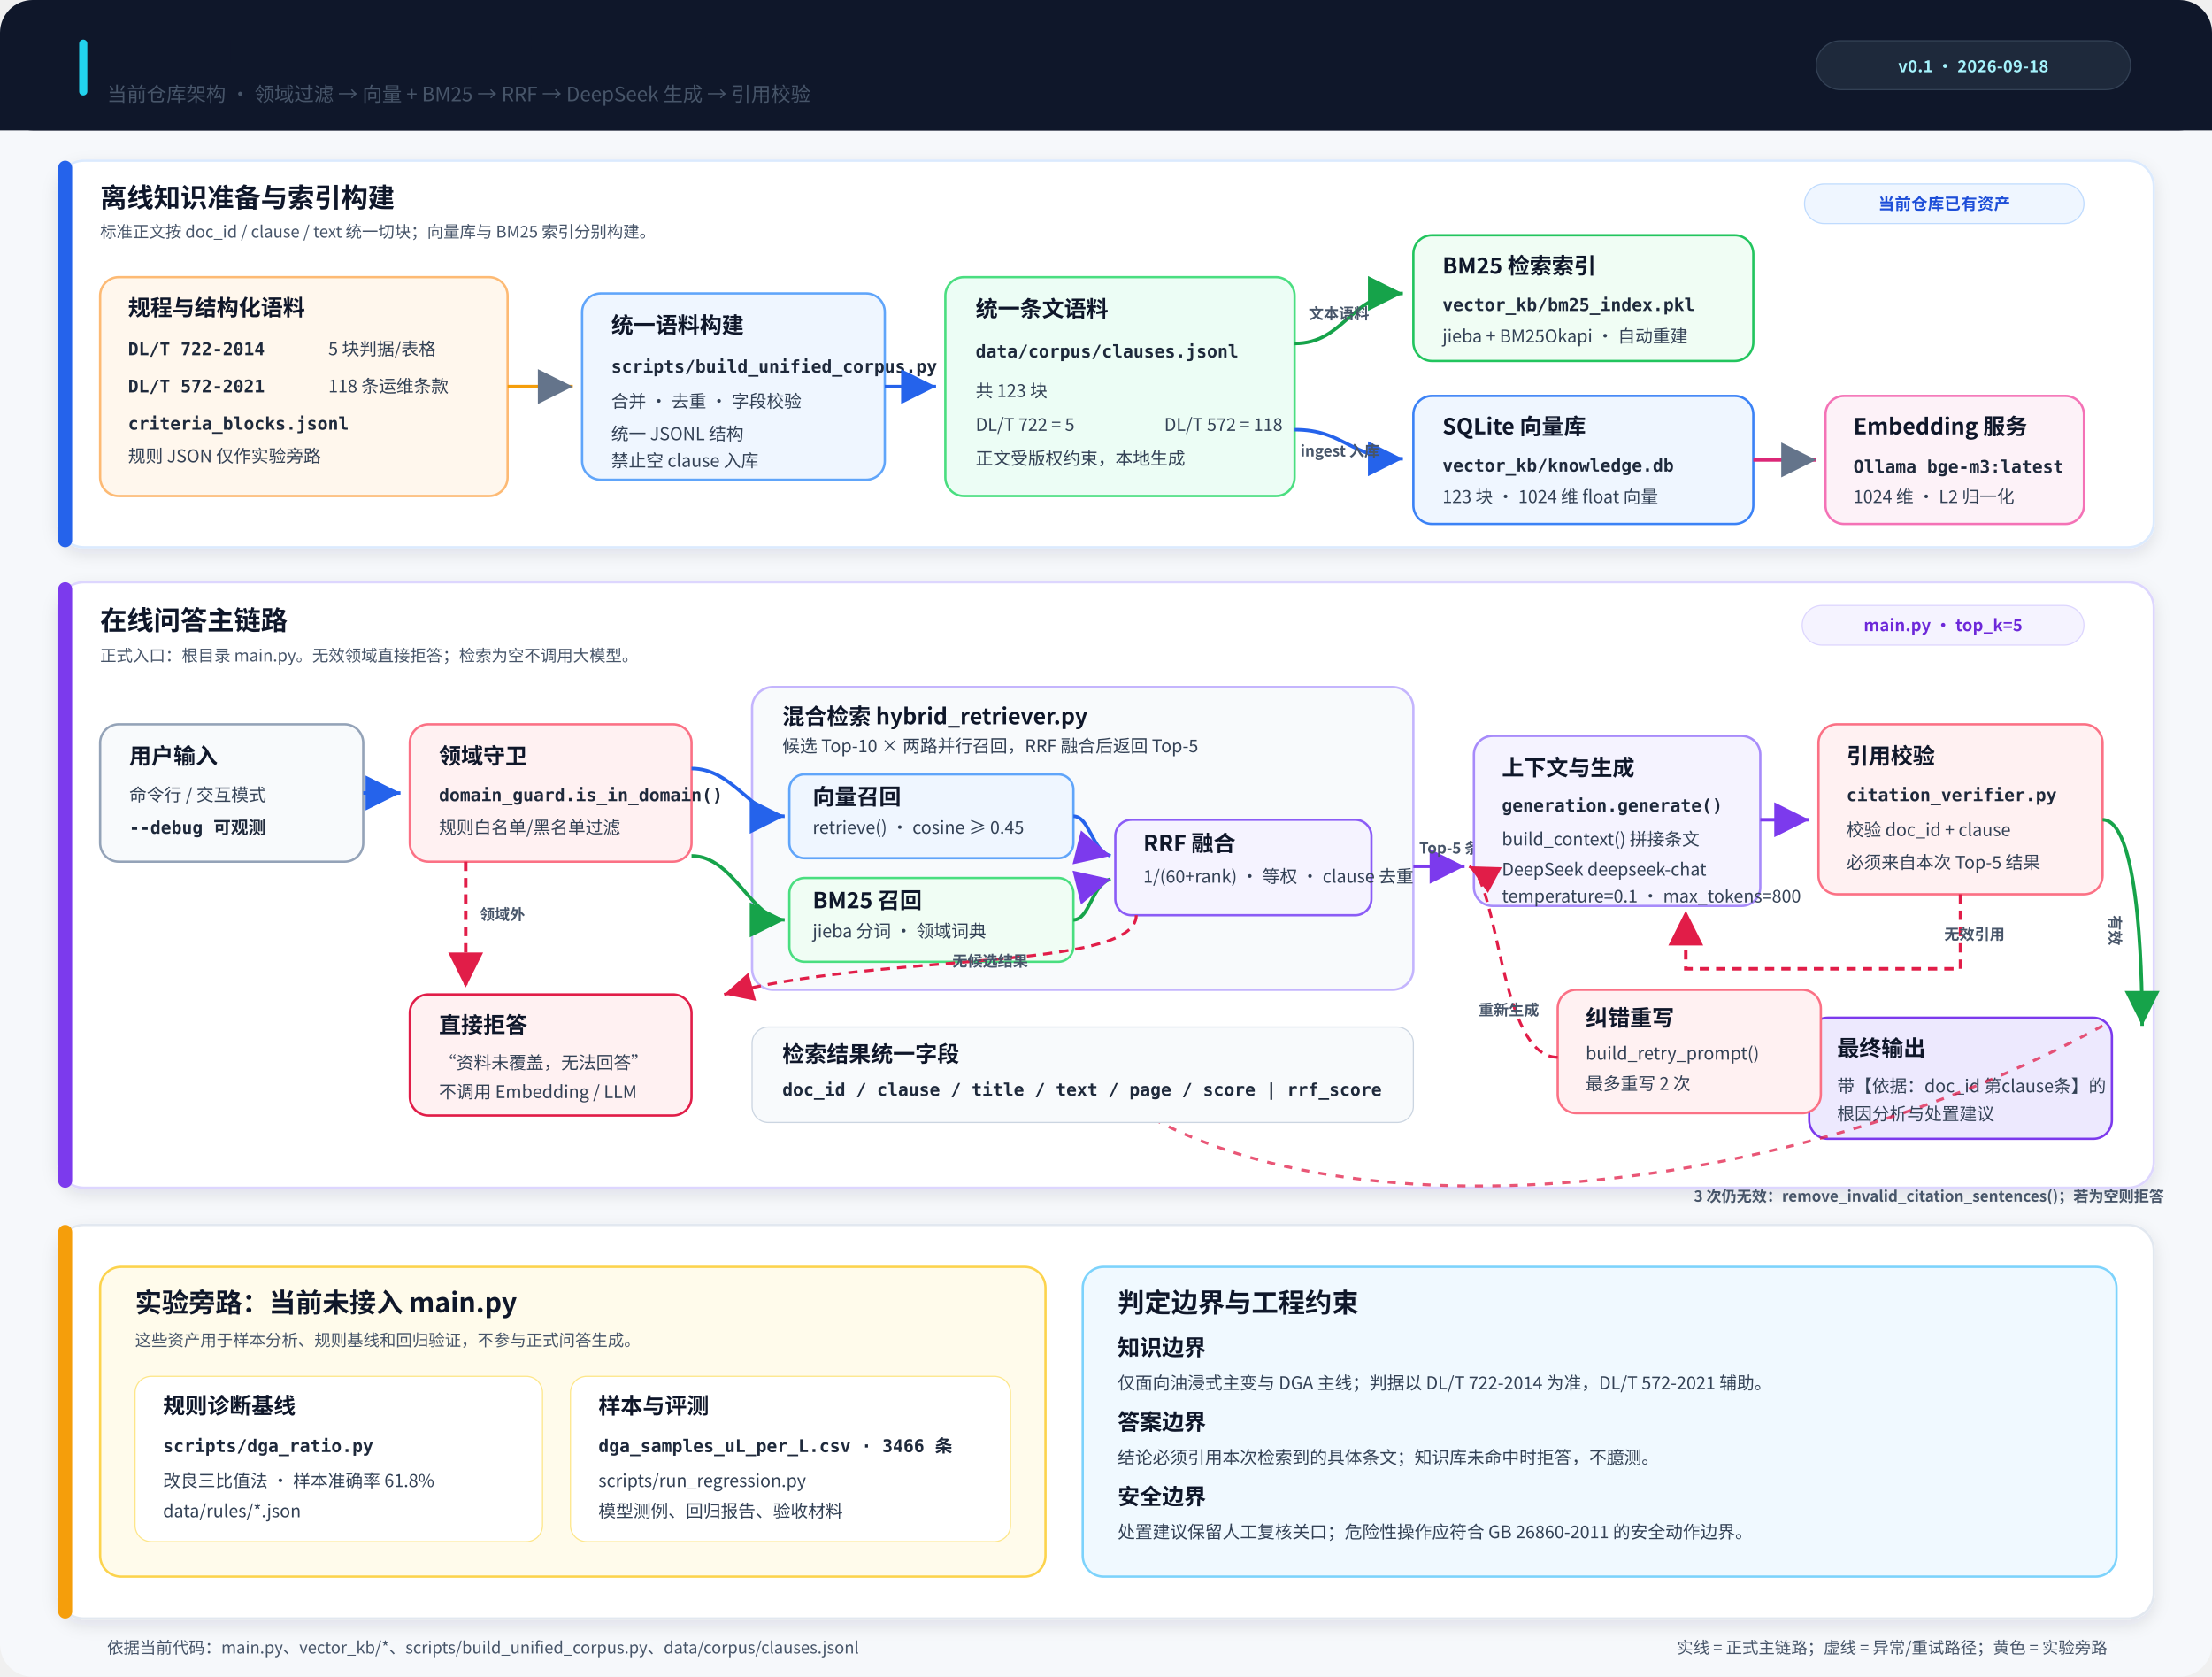
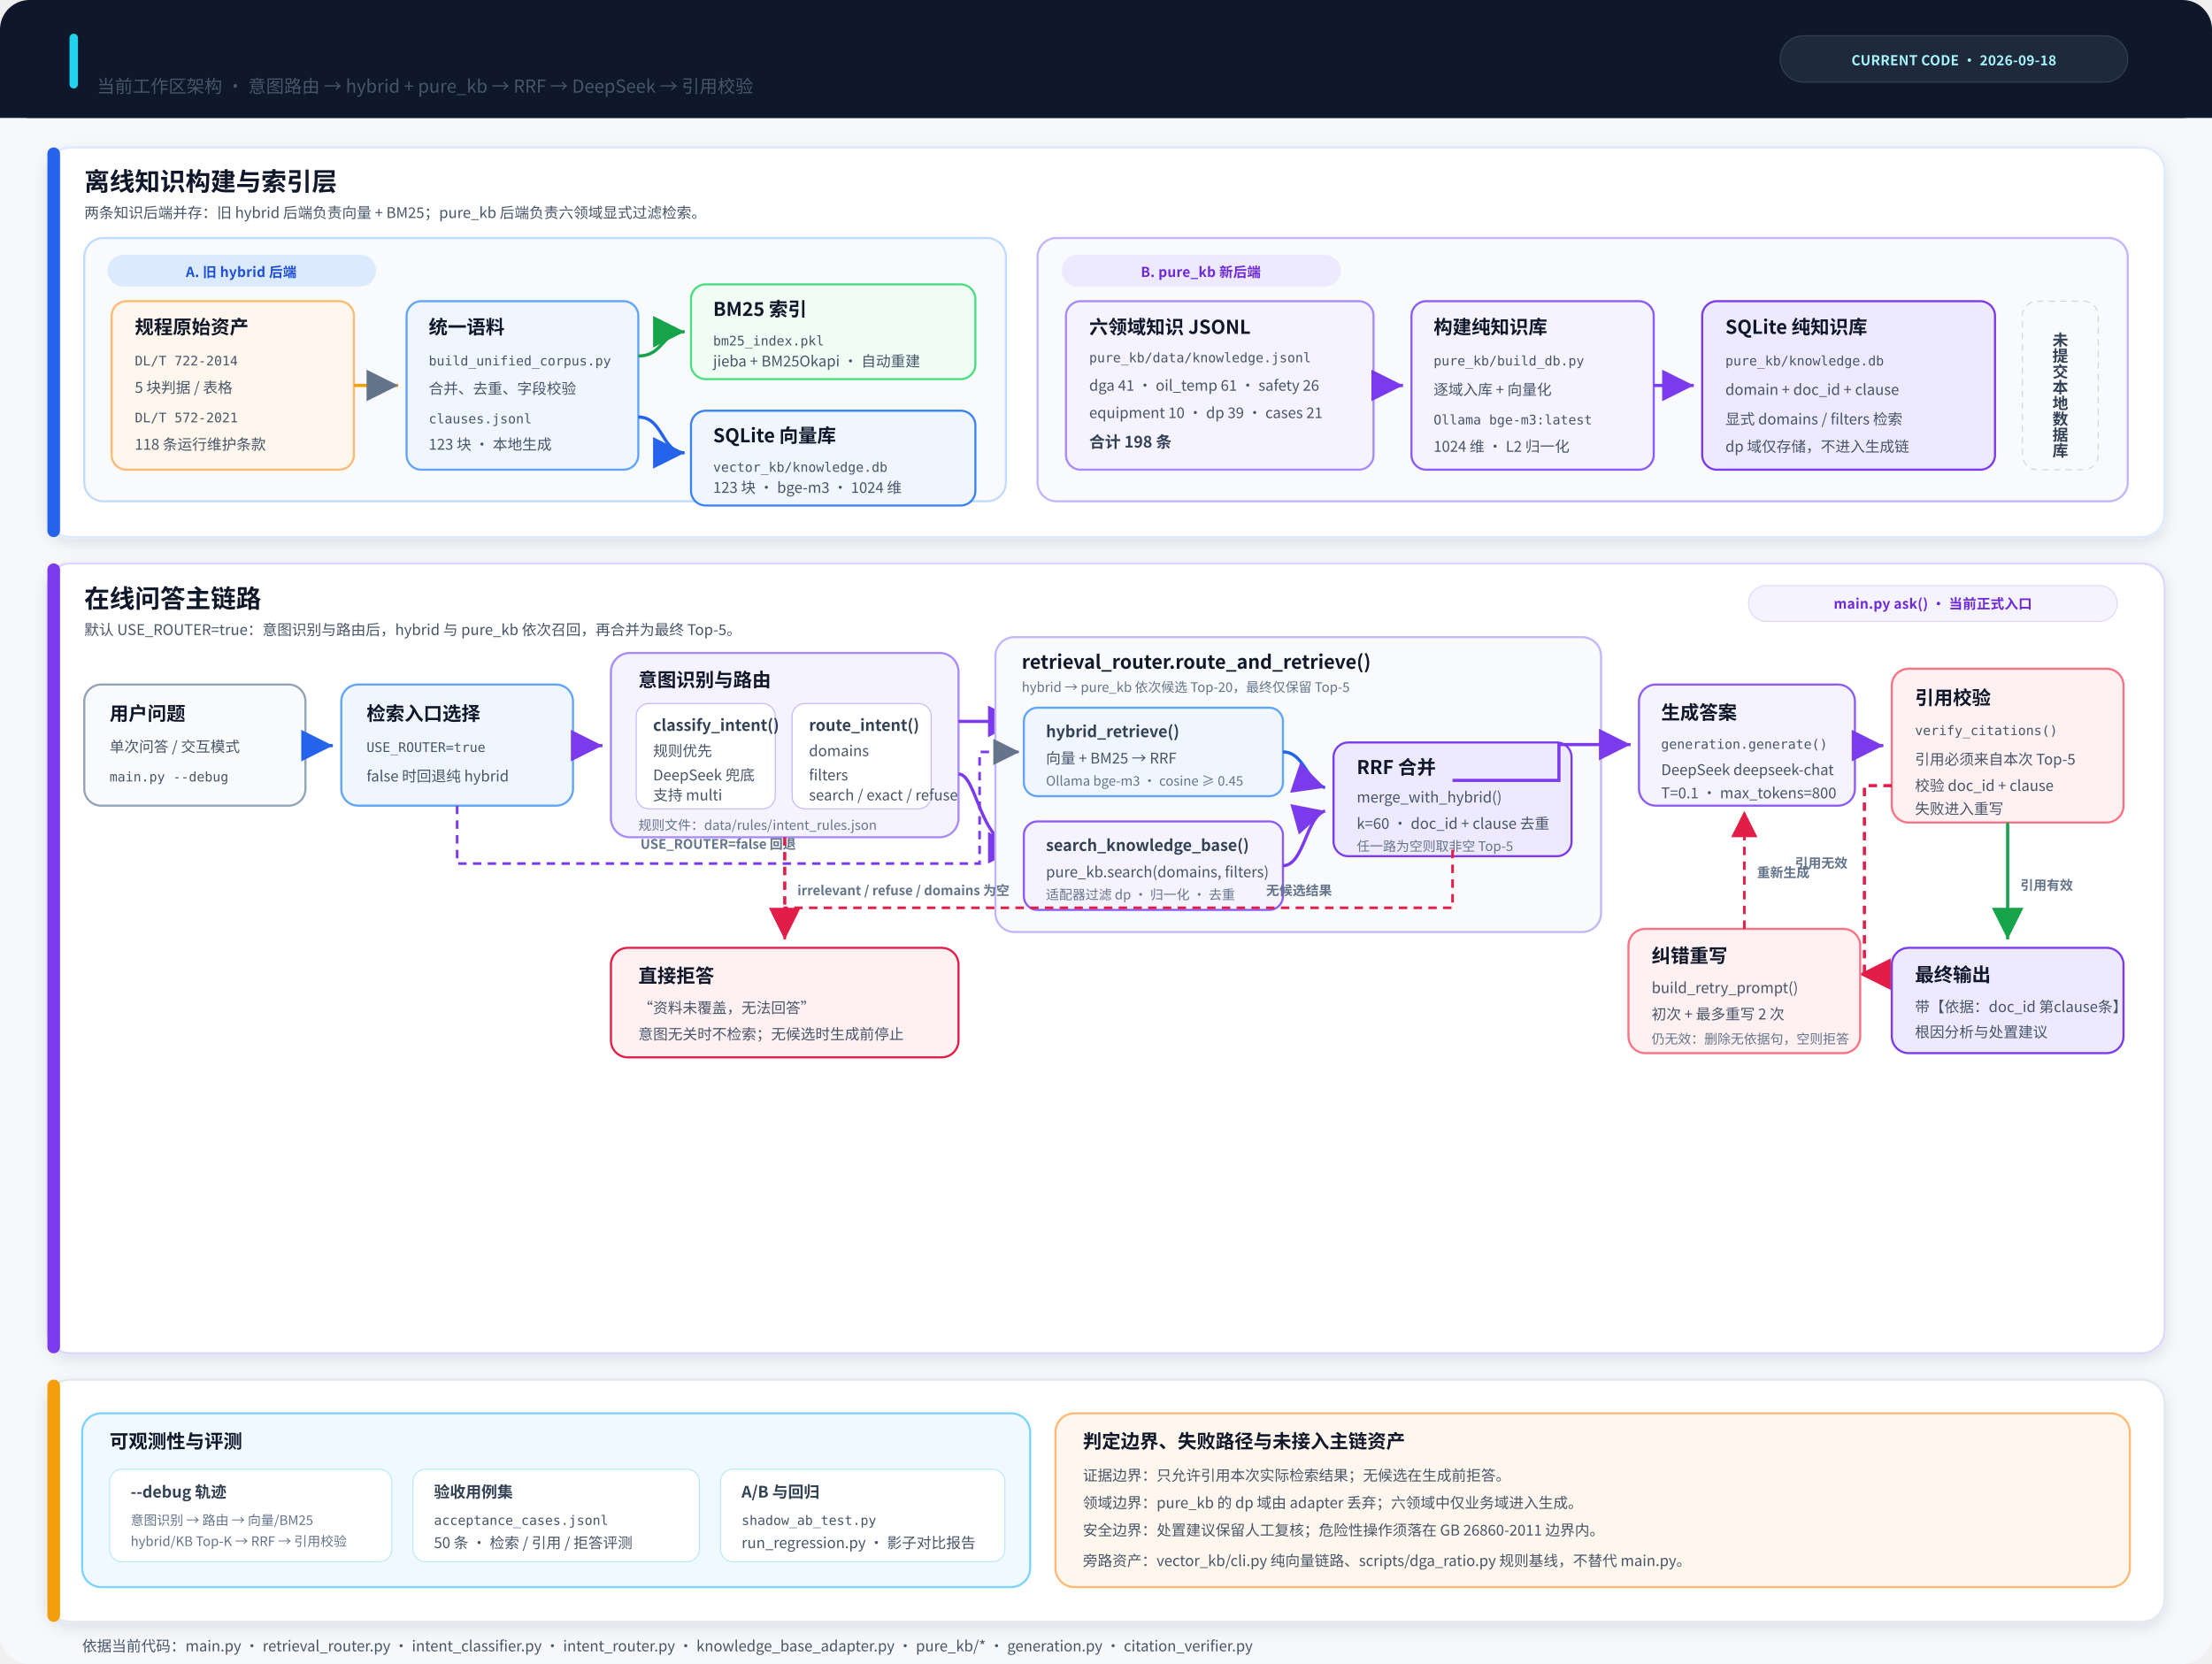
- <svg xmlns="http://www.w3.org/2000/svg" width="1900" height="1440" viewBox="0 0 1900 1440" role="img" aria-labelledby="title desc">
+ <svg xmlns="http://www.w3.org/2000/svg" width="2100" height="1580" viewBox="0 0 2100 1580" role="img" aria-labelledby="title desc">
  <defs>
    <filter id="shadow" x="-20%" y="-20%" width="140%" height="140%">
      <feDropShadow dx="0" dy="5" stdDeviation="7" flood-color="#0F172A" flood-opacity="0.10" />
    </filter>
    <marker id="arrow-blue" markerWidth="12" markerHeight="12" refX="10" refY="5" orient="auto" markerUnits="strokeWidth">
      <path d="M0,0 L10,5 L0,10 z" fill="#2563EB" />
    </marker>
    <marker id="arrow-green" markerWidth="12" markerHeight="12" refX="10" refY="5" orient="auto" markerUnits="strokeWidth">
      <path d="M0,0 L10,5 L0,10 z" fill="#16A34A" />
    </marker>
+     <marker id="arrow-purple" markerWidth="12" markerHeight="12" refX="10" refY="5" orient="auto" markerUnits="strokeWidth">
+       <path d="M0,0 L10,5 L0,10 z" fill="#7C3AED" />
+     </marker>
    <marker id="arrow-red" markerWidth="12" markerHeight="12" refX="10" refY="5" orient="auto" markerUnits="strokeWidth">
      <path d="M0,0 L10,5 L0,10 z" fill="#E11D48" />
    </marker>
-     <marker id="arrow-purple" markerWidth="12" markerHeight="12" refX="10" refY="5" orient="auto" markerUnits="strokeWidth">
-       <path d="M0,0 L10,5 L0,10 z" fill="#7C3AED" />
-     </marker>
    <marker id="arrow-gray" markerWidth="12" markerHeight="12" refX="10" refY="5" orient="auto" markerUnits="strokeWidth">
      <path d="M0,0 L10,5 L0,10 z" fill="#64748B" />
    </marker>
    <style>
-       .title { font: 700 34px "Microsoft YaHei", "Noto Sans CJK SC", sans-serif; fill: #0F172A; }
+       .title { font: 700 35px "Microsoft YaHei", "Noto Sans CJK SC", sans-serif; fill: #0F172A; }
      .subtitle { font: 400 17px "Microsoft YaHei", "Noto Sans CJK SC", sans-serif; fill: #475569; }
-       .section { font: 700 23px "Microsoft YaHei", "Noto Sans CJK SC", sans-serif; fill: #0F172A; }
-       .box-title { font: 700 19px "Microsoft YaHei", "Noto Sans CJK SC", sans-serif; fill: #0F172A; }
-       .box-small { font: 400 15px "Microsoft YaHei", "Noto Sans CJK SC", sans-serif; fill: #334155; }
-       .box-mono { font: 600 15px "Consolas", "Cascadia Mono", monospace; fill: #1E293B; }
-       .tag { font: 700 14px "Microsoft YaHei", "Noto Sans CJK SC", sans-serif; letter-spacing: .2px; }
-       .arrow-label { font: 600 13px "Microsoft YaHei", "Noto Sans CJK SC", sans-serif; fill: #475569; }
-       .note { font: 400 14px "Microsoft YaHei", "Noto Sans CJK SC", sans-serif; fill: #475569; }
+       .section { font: 700 24px "Microsoft YaHei", "Noto Sans CJK SC", sans-serif; fill: #0F172A; }
+       .box-title { font: 700 18px "Microsoft YaHei", "Noto Sans CJK SC", sans-serif; fill: #0F172A; }
+       .box-subtitle { font: 700 15px "Microsoft YaHei", "Noto Sans CJK SC", sans-serif; fill: #334155; }
+       .small { font: 400 14px "Microsoft YaHei", "Noto Sans CJK SC", sans-serif; fill: #475569; }
+       .tiny { font: 400 12.5px "Microsoft YaHei", "Noto Sans CJK SC", sans-serif; fill: #64748B; }
+       .mono { font: 600 14px "Consolas", "Cascadia Mono", monospace; fill: #1E293B; }
+       .mono-small { font: 500 12.5px "Consolas", "Cascadia Mono", monospace; fill: #475569; }
+       .tag { font: 700 13px "Microsoft YaHei", "Noto Sans CJK SC", sans-serif; letter-spacing: .2px; }
+       .arrow { font: 600 12.5px "Microsoft YaHei", "Noto Sans CJK SC", sans-serif; fill: #64748B; }
    </style>
  </defs>
-   <rect width="1900" height="1440" rx="28" fill="#F6F8FB" />
-   <rect x="0" y="0" width="1900" height="112" rx="28" fill="#0F172A" />
-   <rect x="0" y="84" width="1900" height="28" fill="#0F172A" />
-   <rect x="68" y="34" width="7" height="48" rx="3.5" fill="#22D3EE" />
-   <text x="92" y="58" class="title" fill="#FFFFFF">油浸式电力变压器 DGA 故障根因分析智能体</text>
-   <text x="92" y="87" class="subtitle" fill="#CBD5E1">当前仓库架构 · 领域过滤 → 向量 + BM25 → RRF → DeepSeek 生成 → 引用校验</text>
-   <rect x="1560" y="35" width="270" height="42" rx="21" fill="#1E293B" stroke="#334155" />
-   <text x="1695" y="62" text-anchor="middle" class="tag" fill="#A5F3FC">v0.1 · 2026-09-18</text>
-   <rect x="50" y="138" width="1800" height="332" rx="22" fill="#FFFFFF" stroke="#DBEAFE" stroke-width="2" filter="url(#shadow)" />
-   <rect x="50" y="138" width="12" height="332" rx="6" fill="#2563EB" />
-   <text x="86" y="178" class="section">离线知识准备与索引构建</text>
-   <text x="86" y="204" class="note">标准正文按 doc_id / clause / text 统一切块；向量库与 BM25 索引分别构建。</text>
-   <rect x="1550" y="158" width="240" height="34" rx="17" fill="#EFF6FF" stroke="#BFDBFE" />
-   <text x="1670" y="180" text-anchor="middle" class="tag" fill="#1D4ED8">当前仓库已有资产</text>
-   <rect x="86" y="238" width="350" height="188" rx="16" fill="#FFF7ED" stroke="#FDBA74" stroke-width="2" />
-   <text x="110" y="271" class="box-title">规程与结构化语料</text>
-   <text x="110" y="305" class="box-mono">DL/T 722-2014</text>
-   <text x="282" y="305" class="box-small">5 块判据/表格</text>
-   <text x="110" y="337" class="box-mono">DL/T 572-2021</text>
-   <text x="282" y="337" class="box-small">118 条运维条款</text>
-   <text x="110" y="369" class="box-mono">criteria_blocks.jsonl</text>
-   <text x="110" y="397" class="box-small">规则 JSON 仅作实验旁路</text>
-   <path d="M436 332 H492" stroke="#F59E0B" stroke-width="3" marker-end="url(#arrow-gray)" />
-   <rect x="500" y="252" width="260" height="160" rx="16" fill="#EFF6FF" stroke="#60A5FA" stroke-width="2" />
-   <text x="525" y="286" class="box-title">统一语料构建</text>
-   <text x="525" y="320" class="box-mono">scripts/build_unified_corpus.py</text>
-   <text x="525" y="350" class="box-small">合并 · 去重 · 字段校验</text>
-   <text x="525" y="378" class="box-small">统一 JSONL 结构</text>
-   <text x="525" y="401" class="box-small">禁止空 clause 入库</text>
-   <path d="M760 332 H804" stroke="#2563EB" stroke-width="3" marker-end="url(#arrow-blue)" />
-   <rect x="812" y="238" width="300" height="188" rx="16" fill="#ECFDF5" stroke="#4ADE80" stroke-width="2" />
-   <text x="838" y="272" class="box-title">统一条文语料</text>
-   <text x="838" y="307" class="box-mono">data/corpus/clauses.jsonl</text>
-   <text x="838" y="341" class="box-small">共 123 块</text>
-   <text x="838" y="370" class="box-small">DL/T 722 = 5</text>
-   <text x="1000" y="370" class="box-small">DL/T 572 = 118</text>
-   <text x="838" y="399" class="box-small">正文受版权约束，本地生成</text>
-   <path d="M1112 295 C1155 295 1160 252 1205 252" fill="none" stroke="#16A34A" stroke-width="3" marker-end="url(#arrow-green)" />
-   <text x="1124" y="274" class="arrow-label">文本语料</text>
-   <rect x="1214" y="202" width="292" height="108" rx="16" fill="#F0FDF4" stroke="#22C55E" stroke-width="2" />
-   <text x="1239" y="235" class="box-title">BM25 检索索引</text>
-   <text x="1239" y="267" class="box-mono">vector_kb/bm25_index.pkl</text>
-   <text x="1239" y="294" class="box-small">jieba + BM25Okapi · 自动重建</text>
-   <path d="M1112 369 C1155 369 1160 394 1205 394" fill="none" stroke="#2563EB" stroke-width="3" marker-end="url(#arrow-blue)" />
-   <text x="1117" y="392" class="arrow-label">ingest 入库</text>
-   <rect x="1214" y="340" width="292" height="110" rx="16" fill="#EFF6FF" stroke="#3B82F6" stroke-width="2" />
-   <text x="1239" y="373" class="box-title">SQLite 向量库</text>
-   <text x="1239" y="405" class="box-mono">vector_kb/knowledge.db</text>
-   <text x="1239" y="432" class="box-small">123 块 · 1024 维 float 向量</text>
-   <path d="M1506 395 H1560" stroke="#DB2777" stroke-width="3" marker-end="url(#arrow-gray)" />
-   <rect x="1568" y="340" width="222" height="110" rx="16" fill="#FDF2F8" stroke="#F472B6" stroke-width="2" />
-   <text x="1592" y="373" class="box-title">Embedding 服务</text>
-   <text x="1592" y="406" class="box-mono">Ollama bge-m3:latest</text>
-   <text x="1592" y="432" class="box-small">1024 维 · L2 归一化</text>
-   <rect x="50" y="500" width="1800" height="520" rx="22" fill="#FFFFFF" stroke="#DDD6FE" stroke-width="2" filter="url(#shadow)" />
-   <rect x="50" y="500" width="12" height="520" rx="6" fill="#7C3AED" />
-   <text x="86" y="541" class="section">在线问答主链路</text>
-   <text x="86" y="568" class="note">正式入口：根目录 main.py。无效领域直接拒答；检索为空不调用大模型。</text>
-   <rect x="1548" y="520" width="242" height="34" rx="17" fill="#F5F3FF" stroke="#DDD6FE" />
-   <text x="1669" y="542" text-anchor="middle" class="tag" fill="#6D28D9">main.py · top_k=5</text>
-   <rect x="86" y="622" width="226" height="118" rx="16" fill="#F8FAFC" stroke="#94A3B8" stroke-width="2" />
-   <text x="111" y="656" class="box-title">用户输入</text>
-   <text x="111" y="688" class="box-small">命令行 / 交互模式</text>
-   <text x="111" y="716" class="box-mono">--debug 可观测</text>
-   <path d="M312 681 H344" stroke="#2563EB" stroke-width="3" marker-end="url(#arrow-blue)" />
-   <rect x="352" y="622" width="242" height="118" rx="16" fill="#FFF1F2" stroke="#FB7185" stroke-width="2" />
-   <text x="377" y="656" class="box-title">领域守卫</text>
-   <text x="377" y="688" class="box-mono">domain_guard.is_in_domain()</text>
-   <text x="377" y="716" class="box-small">规则白名单/黑名单过滤</text>
-   <rect x="646" y="590" width="568" height="260" rx="18" fill="#F8FAFC" stroke="#C4B5FD" stroke-width="2" />
-   <text x="672" y="622" class="box-title">混合检索 hybrid_retriever.py</text>
-   <text x="672" y="646" class="box-small">候选 Top-10 × 两路并行召回，RRF 融合后返回 Top-5</text>
-   <rect x="678" y="665" width="244" height="72" rx="13" fill="#EFF6FF" stroke="#60A5FA" stroke-width="2" />
-   <text x="698" y="691" class="box-title">向量召回</text>
-   <text x="698" y="716" class="box-small">retrieve() · cosine ≥ 0.45</text>
-   <rect x="678" y="754" width="244" height="72" rx="13" fill="#F0FDF4" stroke="#4ADE80" stroke-width="2" />
-   <text x="698" y="780" class="box-title">BM25 召回</text>
-   <text x="698" y="805" class="box-small">jieba 分词 · 领域词典</text>
-   <path d="M594 660 C630 660 646 701 674 701" fill="none" stroke="#2563EB" stroke-width="3" marker-end="url(#arrow-blue)" />
-   <path d="M594 735 C630 735 646 790 674 790" fill="none" stroke="#16A34A" stroke-width="3" marker-end="url(#arrow-green)" />
-   <rect x="958" y="704" width="220" height="82" rx="14" fill="#F5F3FF" stroke="#8B5CF6" stroke-width="2" />
-   <text x="982" y="731" class="box-title">RRF 融合</text>
-   <text x="982" y="758" class="box-small">1/(60+rank) · 等权 · clause 去重</text>
-   <path d="M922 701 C936 701 938 731 954 735" fill="none" stroke="#2563EB" stroke-width="3" marker-end="url(#arrow-purple)" />
-   <path d="M922 790 C936 790 938 759 954 755" fill="none" stroke="#16A34A" stroke-width="3" marker-end="url(#arrow-purple)" />
-   <path d="M1214 744 H1258" stroke="#7C3AED" stroke-width="3" marker-end="url(#arrow-purple)" />
-   <text x="1219" y="733" class="arrow-label">Top-5 条文</text>
-   <rect x="1266" y="632" width="246" height="146" rx="16" fill="#F5F3FF" stroke="#A78BFA" stroke-width="2" />
-   <text x="1290" y="666" class="box-title">上下文与生成</text>
-   <text x="1290" y="697" class="box-mono">generation.generate()</text>
-   <text x="1290" y="726" class="box-small">build_context() 拼接条文</text>
-   <text x="1290" y="752" class="box-small">DeepSeek deepseek-chat</text>
-   <text x="1290" y="775" class="box-small">temperature=0.1 · max_tokens=800</text>
-   <path d="M1512 704 H1554" stroke="#7C3AED" stroke-width="3" marker-end="url(#arrow-purple)" />
-   <rect x="1562" y="622" width="244" height="146" rx="16" fill="#FFF1F2" stroke="#FB7185" stroke-width="2" />
-   <text x="1586" y="656" class="box-title">引用校验</text>
-   <text x="1586" y="688" class="box-mono">citation_verifier.py</text>
-   <text x="1586" y="718" class="box-small">校验 doc_id + clause</text>
-   <text x="1586" y="746" class="box-small">必须来自本次 Top-5 结果</text>
-   <path d="M1806 704 C1840 704 1840 860 1840 881" fill="none" stroke="#16A34A" stroke-width="3" marker-end="url(#arrow-green)" />
-   <text x="1812" y="786" class="arrow-label" transform="rotate(90 1812 786)">有效</text>
-   <rect x="1554" y="874" width="260" height="104" rx="16" fill="#EDE9FE" stroke="#7C3AED" stroke-width="2" />
-   <text x="1578" y="907" class="box-title">最终输出</text>
-   <text x="1578" y="938" class="box-small">带【依据：doc_id 第clause条】的</text>
-   <text x="1578" y="962" class="box-small">根因分析与处置建议</text>
-   <path d="M1684 768 V832 H1448 V782" fill="none" stroke="#E11D48" stroke-width="3" stroke-dasharray="8 6" marker-end="url(#arrow-red)" />
-   <text x="1670" y="807" class="arrow-label">无效引用</text>
-   <rect x="1338" y="850" width="226" height="106" rx="16" fill="#FFF1F2" stroke="#FB7185" stroke-width="2" />
-   <text x="1362" y="881" class="box-title">纠错重写</text>
-   <text x="1362" y="910" class="box-small">build_retry_prompt()</text>
-   <text x="1362" y="936" class="box-small">最多重写 2 次</text>
-   <path d="M1338 908 C1288 908 1288 758 1262 744" fill="none" stroke="#E11D48" stroke-width="2.5" stroke-dasharray="8 6" marker-end="url(#arrow-red)" />
-   <text x="1270" y="872" class="arrow-label">重新生成</text>
-   <path d="M400 740 V848" stroke="#E11D48" stroke-width="3" stroke-dasharray="8 6" marker-end="url(#arrow-red)" />
-   <text x="412" y="790" class="arrow-label">领域外</text>
-   <rect x="352" y="854" width="242" height="104" rx="16" fill="#FFF1F2" stroke="#E11D48" stroke-width="2" />
-   <text x="377" y="887" class="box-title">直接拒答</text>
-   <text x="377" y="918" class="box-small">“资料未覆盖，无法回答”</text>
-   <text x="377" y="943" class="box-small">不调用 Embedding / LLM</text>
-   <path d="M976 786 C976 834 754 818 622 854" fill="none" stroke="#E11D48" stroke-width="2.5" stroke-dasharray="8 6" marker-end="url(#arrow-red)" />
-   <text x="818" y="830" class="arrow-label">无候选结果</text>
-   <path d="M1806 881 C1490 1054 1050 1068 914 899" fill="none" stroke="#E11D48" stroke-width="2.5" stroke-dasharray="7 8" marker-end="url(#arrow-red)" opacity="0.75" />
-   <text x="1455" y="1032" class="arrow-label">3 次仍无效：remove_invalid_citation_sentences()；若为空则拒答</text>
-   <rect x="646" y="882" width="568" height="82" rx="14" fill="#F8FAFC" stroke="#CBD5E1" />
-   <text x="672" y="912" class="box-title">检索结果统一字段</text>
-   <text x="672" y="941" class="box-mono">doc_id / clause / title / text / page / score | rrf_score</text>
-   <rect x="50" y="1052" width="1800" height="338" rx="22" fill="#FFFFFF" stroke="#E2E8F0" stroke-width="2" filter="url(#shadow)" />
-   <rect x="50" y="1052" width="12" height="338" rx="6" fill="#F59E0B" />
-   <rect x="86" y="1088" width="812" height="266" rx="18" fill="#FFFBEB" stroke="#FCD34D" stroke-width="2" />
-   <text x="116" y="1127" class="section">实验旁路：当前未接入 main.py</text>
-   <text x="116" y="1156" class="note">这些资产用于样本分析、规则基线和回归验证，不参与正式问答生成。</text>
-   <rect x="116" y="1182" width="350" height="142" rx="14" fill="#FFFFFF" stroke="#FDE68A" />
-   <text x="140" y="1214" class="box-title">规则诊断基线</text>
-   <text x="140" y="1247" class="box-mono">scripts/dga_ratio.py</text>
-   <text x="140" y="1277" class="box-small">改良三比值法 · 样本准确率 61.8%</text>
-   <text x="140" y="1303" class="box-small">data/rules/*.json</text>
-   <rect x="490" y="1182" width="378" height="142" rx="14" fill="#FFFFFF" stroke="#FDE68A" />
-   <text x="514" y="1214" class="box-title">样本与评测</text>
-   <text x="514" y="1247" class="box-mono">dga_samples_uL_per_L.csv · 3466 条</text>
-   <text x="514" y="1277" class="box-small">scripts/run_regression.py</text>
-   <text x="514" y="1303" class="box-small">模型测例、回归报告、验收材料</text>
-   <rect x="930" y="1088" width="888" height="266" rx="18" fill="#F0F9FF" stroke="#7DD3FC" stroke-width="2" />
-   <text x="960" y="1127" class="section">判定边界与工程约束</text>
-   <text x="960" y="1164" class="box-title">知识边界</text>
-   <text x="960" y="1193" class="box-small">仅面向油浸式主变与 DGA 主线；判据以 DL/T 722-2014 为准，DL/T 572-2021 辅助。</text>
-   <text x="960" y="1228" class="box-title">答案边界</text>
-   <text x="960" y="1257" class="box-small">结论必须引用本次检索到的具体条文；知识库未命中时拒答，不臆测。</text>
-   <text x="960" y="1292" class="box-title">安全边界</text>
-   <text x="960" y="1321" class="box-small">处置建议保留人工复核关口；危险性操作应符合 GB 26860-2011 的安全动作边界。</text>
-   <text x="92" y="1420" class="note">依据当前代码：main.py、vector_kb/*、scripts/build_unified_corpus.py、data/corpus/clauses.jsonl</text>
-   <text x="1810" y="1420" text-anchor="end" class="note">实线 = 正式主链路；虚线 = 异常/重试路径；黄色 = 实验旁路</text>
+   <rect width="2100" height="1580" rx="28" fill="#F6F8FB" />
+   <rect x="0" y="0" width="2100" height="112" rx="28" fill="#0F172A" />
+   <rect x="0" y="84" width="2100" height="28" fill="#0F172A" />
+   <rect x="66" y="32" width="8" height="52" rx="4" fill="#22D3EE" />
+   <text x="92" y="59" class="title" fill="#FFFFFF">油浸式电力变压器 DGA 故障根因分析智能体</text>
+   <text x="92" y="88" class="subtitle" fill="#CBD5E1">当前工作区架构 · 意图路由 → hybrid + pure_kb → RRF → DeepSeek → 引用校验</text>
+   <rect x="1690" y="34" width="330" height="44" rx="22" fill="#1E293B" stroke="#334155" />
+   <text x="1855" y="62" text-anchor="middle" class="tag" fill="#A5F3FC">CURRENT CODE · 2026-09-18</text>
+   <rect x="45" y="140" width="2010" height="370" rx="22" fill="#FFFFFF" stroke="#DBEAFE" stroke-width="2" filter="url(#shadow)" />
+   <rect x="45" y="140" width="12" height="370" rx="6" fill="#2563EB" />
+   <text x="80" y="181" class="section">离线知识构建与索引层</text>
+   <text x="80" y="207" class="small">两条知识后端并存：旧 hybrid 后端负责向量 + BM25；pure_kb 后端负责六领域显式过滤检索。</text>
+   <rect x="80" y="226" width="875" height="250" rx="18" fill="#F8FAFC" stroke="#BFDBFE" stroke-width="2" />
+   <rect x="102" y="242" width="255" height="30" rx="15" fill="#DBEAFE" />
+   <text x="229" y="263" text-anchor="middle" class="tag" fill="#1D4ED8">A. 旧 hybrid 后端</text>
+   <rect x="106" y="286" width="230" height="160" rx="14" fill="#FFF7ED" stroke="#FDBA74" stroke-width="2" />
+   <text x="128" y="317" class="box-title">规程原始资产</text>
+   <text x="128" y="347" class="mono-small">DL/T 722-2014</text>
+   <text x="128" y="373" class="small">5 块判据 / 表格</text>
+   <text x="128" y="401" class="mono-small">DL/T 572-2021</text>
+   <text x="128" y="427" class="small">118 条运行维护条款</text>
+   <path d="M336 366 H378" stroke="#F59E0B" stroke-width="3" marker-end="url(#arrow-gray)" />
+   <rect x="386" y="286" width="220" height="160" rx="14" fill="#EFF6FF" stroke="#60A5FA" stroke-width="2" />
+   <text x="407" y="317" class="box-title">统一语料</text>
+   <text x="407" y="347" class="mono-small">build_unified_corpus.py</text>
+   <text x="407" y="374" class="small">合并、去重、字段校验</text>
+   <text x="407" y="402" class="mono-small">clauses.jsonl</text>
+   <text x="407" y="427" class="small">123 块 · 本地生成</text>
+   <path d="M606 338 C630 338 628 315 650 315" fill="none" stroke="#16A34A" stroke-width="3" marker-end="url(#arrow-green)" />
+   <path d="M606 396 C630 396 628 430 650 430" fill="none" stroke="#2563EB" stroke-width="3" marker-end="url(#arrow-blue)" />
+   <rect x="656" y="270" width="270" height="90" rx="14" fill="#F0FDF4" stroke="#4ADE80" stroke-width="2" />
+   <text x="677" y="300" class="box-title">BM25 索引</text>
+   <text x="677" y="328" class="mono-small">bm25_index.pkl</text>
+   <text x="677" y="348" class="small">jieba + BM25Okapi · 自动重建</text>
+   <rect x="656" y="390" width="270" height="90" rx="14" fill="#EFF6FF" stroke="#3B82F6" stroke-width="2" />
+   <text x="677" y="420" class="box-title">SQLite 向量库</text>
+   <text x="677" y="448" class="mono-small">vector_kb/knowledge.db</text>
+   <text x="677" y="468" class="small">123 块 · bge-m3 · 1024 维</text>
+   <rect x="985" y="226" width="1035" height="250" rx="18" fill="#F8FAFC" stroke="#C4B5FD" stroke-width="2" />
+   <rect x="1008" y="242" width="265" height="30" rx="15" fill="#EDE9FE" />
+   <text x="1140" y="263" text-anchor="middle" class="tag" fill="#6D28D9">B. pure_kb 新后端</text>
+   <rect x="1012" y="286" width="292" height="160" rx="14" fill="#F5F3FF" stroke="#A78BFA" stroke-width="2" />
+   <text x="1034" y="317" class="box-title">六领域知识 JSONL</text>
+   <text x="1034" y="344" class="mono-small">pure_kb/data/knowledge.jsonl</text>
+   <text x="1034" y="371" class="small">dga 41 · oil_temp 61 · safety 26</text>
+   <text x="1034" y="397" class="small">equipment 10 · dp 39 · cases 21</text>
+   <text x="1034" y="425" class="box-subtitle">合计 198 条</text>
+   <path d="M1304 366 H1332" stroke="#7C3AED" stroke-width="3" marker-end="url(#arrow-purple)" />
+   <rect x="1340" y="286" width="230" height="160" rx="14" fill="#F5F3FF" stroke="#8B5CF6" stroke-width="2" />
+   <text x="1361" y="317" class="box-title">构建纯知识库</text>
+   <text x="1361" y="347" class="mono-small">pure_kb/build_db.py</text>
+   <text x="1361" y="375" class="small">逐域入库 + 向量化</text>
+   <text x="1361" y="403" class="mono-small">Ollama bge-m3:latest</text>
+   <text x="1361" y="429" class="small">1024 维 · L2 归一化</text>
+   <path d="M1570 366 H1608" stroke="#7C3AED" stroke-width="3" marker-end="url(#arrow-purple)" />
+   <rect x="1616" y="286" width="278" height="160" rx="14" fill="#EDE9FE" stroke="#7C3AED" stroke-width="2" />
+   <text x="1638" y="317" class="box-title">SQLite 纯知识库</text>
+   <text x="1638" y="347" class="mono-small">pure_kb/knowledge.db</text>
+   <text x="1638" y="375" class="small">domain + doc_id + clause</text>
+   <text x="1638" y="403" class="small">显式 domains / filters 检索</text>
+   <text x="1638" y="429" class="small">dp 域仅存储，不进入生成链</text>
+   <rect x="1920" y="286" width="72" height="160" rx="14" fill="#F8FAFC" stroke="#CBD5E1" stroke-dasharray="6 5" />
+   <text x="1956" y="326" text-anchor="middle" class="box-subtitle" writing-mode="vertical-rl">未提交本地数据库</text>
+   <rect x="45" y="535" width="2010" height="750" rx="22" fill="#FFFFFF" stroke="#DDD6FE" stroke-width="2" filter="url(#shadow)" />
+   <rect x="45" y="535" width="12" height="750" rx="6" fill="#7C3AED" />
+   <text x="80" y="577" class="section">在线问答主链路</text>
+   <text x="80" y="603" class="small">默认 USE_ROUTER=true：意图识别与路由后，hybrid 与 pure_kb 依次召回，再合并为最终 Top-5。</text>
+   <rect x="1660" y="556" width="350" height="34" rx="17" fill="#F5F3FF" stroke="#DDD6FE" />
+   <text x="1835" y="578" text-anchor="middle" class="tag" fill="#6D28D9">main.py ask() · 当前正式入口</text>
+   <rect x="80" y="650" width="210" height="115" rx="16" fill="#F8FAFC" stroke="#94A3B8" stroke-width="2" />
+   <text x="104" y="684" class="box-title">用户问题</text>
+   <text x="104" y="714" class="small">单次问答 / 交互模式</text>
+   <text x="104" y="742" class="mono-small">main.py --debug</text>
+   <path d="M290 708 H316" stroke="#2563EB" stroke-width="3" marker-end="url(#arrow-blue)" />
+   <rect x="324" y="650" width="220" height="115" rx="16" fill="#EFF6FF" stroke="#60A5FA" stroke-width="2" />
+   <text x="348" y="684" class="box-title">检索入口选择</text>
+   <text x="348" y="714" class="mono-small">USE_ROUTER=true</text>
+   <text x="348" y="742" class="small">false 时回退纯 hybrid</text>
+   <path d="M544 708 H572" stroke="#7C3AED" stroke-width="3" marker-end="url(#arrow-purple)" />
+   <rect x="580" y="620" width="330" height="175" rx="18" fill="#F5F3FF" stroke="#A78BFA" stroke-width="2" />
+   <text x="606" y="652" class="box-title">意图识别与路由</text>
+   <rect x="604" y="668" width="132" height="100" rx="12" fill="#FFFFFF" stroke="#C4B5FD" />
+   <text x="620" y="694" class="box-subtitle">classify_intent()</text>
+   <text x="620" y="718" class="small">规则优先</text>
+   <text x="620" y="741" class="small">DeepSeek 兜底</text>
+   <text x="620" y="760" class="small">支持 multi</text>
+   <rect x="752" y="668" width="132" height="100" rx="12" fill="#FFFFFF" stroke="#C4B5FD" />
+   <text x="768" y="694" class="box-subtitle">route_intent()</text>
+   <text x="768" y="718" class="small">domains</text>
+   <text x="768" y="741" class="small">filters</text>
+   <text x="768" y="760" class="small">search / exact / refuse</text>
+   <text x="606" y="788" class="tiny">规则文件：data/rules/intent_rules.json</text>
+   <path d="M910 685 H968" stroke="#7C3AED" stroke-width="3" marker-end="url(#arrow-purple)" />
+   <path d="M910 735 C928 735 930 805 968 805" fill="none" stroke="#7C3AED" stroke-width="3" marker-end="url(#arrow-purple)" />
+   <rect x="945" y="605" width="575" height="280" rx="18" fill="#F8FAFC" stroke="#C4B5FD" stroke-width="2" />
+   <text x="970" y="635" class="box-title">retrieval_router.route_and_retrieve()</text>
+   <text x="970" y="657" class="tiny">hybrid → pure_kb 依次候选 Top-20，最终仅保留 Top-5</text>
+   <rect x="972" y="672" width="246" height="84" rx="13" fill="#EFF6FF" stroke="#60A5FA" stroke-width="2" />
+   <text x="993" y="700" class="box-subtitle">hybrid_retrieve()</text>
+   <text x="993" y="725" class="small">向量 + BM25 → RRF</text>
+   <text x="993" y="746" class="tiny">Ollama bge-m3 · cosine ≥ 0.45</text>
+   <rect x="972" y="780" width="246" height="84" rx="13" fill="#F5F3FF" stroke="#8B5CF6" stroke-width="2" />
+   <text x="993" y="808" class="box-subtitle">search_knowledge_base()</text>
+   <text x="993" y="833" class="small">pure_kb.search(domains, filters)</text>
+   <text x="993" y="854" class="tiny">适配器过滤 dp · 归一化 · 去重</text>
+   <path d="M1218 714 C1238 714 1240 742 1258 748" fill="none" stroke="#2563EB" stroke-width="3" marker-end="url(#arrow-purple)" />
+   <path d="M1218 822 C1238 822 1240 775 1258 770" fill="none" stroke="#7C3AED" stroke-width="3" marker-end="url(#arrow-purple)" />
+   <rect x="1266" y="705" width="226" height="108" rx="14" fill="#EDE9FE" stroke="#7C3AED" stroke-width="2" />
+   <text x="1288" y="735" class="box-title">RRF 合并</text>
+   <text x="1288" y="762" class="small">merge_with_hybrid()</text>
+   <text x="1288" y="787" class="small">k=60 · doc_id + clause 去重</text>
+   <text x="1288" y="808" class="tiny">任一路为空则取非空 Top-5</text>
+   <path d="M434 765 V820 H930 V714 H968" fill="none" stroke="#7C3AED" stroke-width="2.5" stroke-dasharray="8 6" marker-end="url(#arrow-gray)" />
+   <text x="608" y="806" class="arrow">USE_ROUTER=false 回退</text>
+   <path d="M1379 741 H1480 V707 H1548" fill="none" stroke="#7C3AED" stroke-width="3" marker-end="url(#arrow-purple)" />
+   <path d="M745 795 V892" stroke="#E11D48" stroke-width="3" stroke-dasharray="8 6" marker-end="url(#arrow-red)" />
+   <text x="757" y="850" class="arrow">irrelevant / refuse / domains 为空</text>
+   <rect x="580" y="900" width="330" height="104" rx="16" fill="#FFF1F2" stroke="#E11D48" stroke-width="2" />
+   <text x="606" y="933" class="box-title">直接拒答</text>
+   <text x="606" y="962" class="small">“资料未覆盖，无法回答”</text>
+   <text x="606" y="987" class="small">意图无关时不检索；无候选时生成前停止</text>
+   <rect x="1556" y="650" width="205" height="115" rx="16" fill="#F5F3FF" stroke="#8B5CF6" stroke-width="2" />
+   <text x="1577" y="683" class="box-title">生成答案</text>
+   <text x="1577" y="711" class="mono-small">generation.generate()</text>
+   <text x="1577" y="736" class="small">DeepSeek deepseek-chat</text>
+   <text x="1577" y="758" class="small">T=0.1 · max_tokens=800</text>
+   <path d="M1761 708 H1788" stroke="#7C3AED" stroke-width="3" marker-end="url(#arrow-purple)" />
+   <rect x="1796" y="635" width="220" height="146" rx="16" fill="#FFF1F2" stroke="#FB7185" stroke-width="2" />
+   <text x="1818" y="669" class="box-title">引用校验</text>
+   <text x="1818" y="698" class="mono-small">verify_citations()</text>
+   <text x="1818" y="726" class="small">引用必须来自本次 Top-5</text>
+   <text x="1818" y="751" class="small">校验 doc_id + clause</text>
+   <text x="1818" y="773" class="small">失败进入重写</text>
+   <path d="M1906 781 V892" stroke="#16A34A" stroke-width="3" marker-end="url(#arrow-green)" />
+   <text x="1918" y="845" class="arrow">引用有效</text>
+   <rect x="1796" y="900" width="220" height="100" rx="16" fill="#EDE9FE" stroke="#7C3AED" stroke-width="2" />
+   <text x="1818" y="932" class="box-title">最终输出</text>
+   <text x="1818" y="961" class="small">带【依据：doc_id 第clause条】</text>
+   <text x="1818" y="985" class="small">根因分析与处置建议</text>
+   <path d="M1796 746 H1770 V925 H1765" fill="none" stroke="#E11D48" stroke-width="3" stroke-dasharray="8 6" marker-end="url(#arrow-red)" />
+   <text x="1704" y="824" class="arrow">引用无效</text>
+   <rect x="1546" y="882" width="220" height="118" rx="16" fill="#FFF1F2" stroke="#FB7185" stroke-width="2" />
+   <text x="1568" y="914" class="box-title">纠错重写</text>
+   <text x="1568" y="943" class="small">build_retry_prompt()</text>
+   <text x="1568" y="968" class="small">初次 + 最多重写 2 次</text>
+   <text x="1568" y="991" class="tiny">仍无效：删除无依据句，空则拒答</text>
+   <path d="M1656 882 V770" stroke="#E11D48" stroke-width="2.5" stroke-dasharray="8 6" marker-end="url(#arrow-red)" />
+   <text x="1668" y="833" class="arrow">重新生成</text>
+   <path d="M1379 807 V862 H745 V892" fill="none" stroke="#E11D48" stroke-width="2.5" stroke-dasharray="8 6" marker-end="url(#arrow-red)" />
+   <text x="1202" y="850" class="arrow">无候选结果</text>
+   <rect x="45" y="1310" width="2010" height="230" rx="22" fill="#FFFFFF" stroke="#E2E8F0" stroke-width="2" filter="url(#shadow)" />
+   <rect x="45" y="1310" width="12" height="230" rx="6" fill="#F59E0B" />
+   <rect x="78" y="1342" width="900" height="165" rx="18" fill="#F0F9FF" stroke="#7DD3FC" stroke-width="2" />
+   <text x="104" y="1375" class="box-title">可观测性与评测</text>
+   <rect x="104" y="1395" width="268" height="88" rx="12" fill="#FFFFFF" stroke="#BAE6FD" />
+   <text x="124" y="1422" class="box-subtitle">--debug 轨迹</text>
+   <text x="124" y="1448" class="tiny">意图识别 → 路由 → 向量/BM25</text>
+   <text x="124" y="1468" class="tiny">hybrid/KB Top-K → RRF → 引用校验</text>
+   <rect x="392" y="1395" width="272" height="88" rx="12" fill="#FFFFFF" stroke="#BAE6FD" />
+   <text x="412" y="1422" class="box-subtitle">验收用例集</text>
+   <text x="412" y="1448" class="mono-small">acceptance_cases.jsonl</text>
+   <text x="412" y="1470" class="small">50 条 · 检索 / 引用 / 拒答评测</text>
+   <rect x="684" y="1395" width="270" height="88" rx="12" fill="#FFFFFF" stroke="#BAE6FD" />
+   <text x="704" y="1422" class="box-subtitle">A/B 与回归</text>
+   <text x="704" y="1448" class="mono-small">shadow_ab_test.py</text>
+   <text x="704" y="1470" class="small">run_regression.py · 影子对比报告</text>
+   <rect x="1002" y="1342" width="1020" height="165" rx="18" fill="#FFF7ED" stroke="#FDBA74" stroke-width="2" />
+   <text x="1028" y="1375" class="box-title">判定边界、失败路径与未接入主链资产</text>
+   <text x="1028" y="1406" class="small">证据边界：只允许引用本次实际检索结果；无候选在生成前拒答。</text>
+   <text x="1028" y="1432" class="small">领域边界：pure_kb 的 dp 域由 adapter 丢弃；六领域中仅业务域进入生成。</text>
+   <text x="1028" y="1458" class="small">安全边界：处置建议保留人工复核；危险性操作须落在 GB 26860-2011 边界内。</text>
+   <text x="1028" y="1487" class="small">旁路资产：vector_kb/cli.py 纯向量链路、scripts/dga_ratio.py 规则基线，不替代 main.py。</text>
+   <text x="78" y="1568" class="small">依据当前代码：main.py · retrieval_router.py · intent_classifier.py · intent_router.py · knowledge_base_adapter.py · pure_kb/* · generation.py · citation_verifier.py</text>
</svg>
